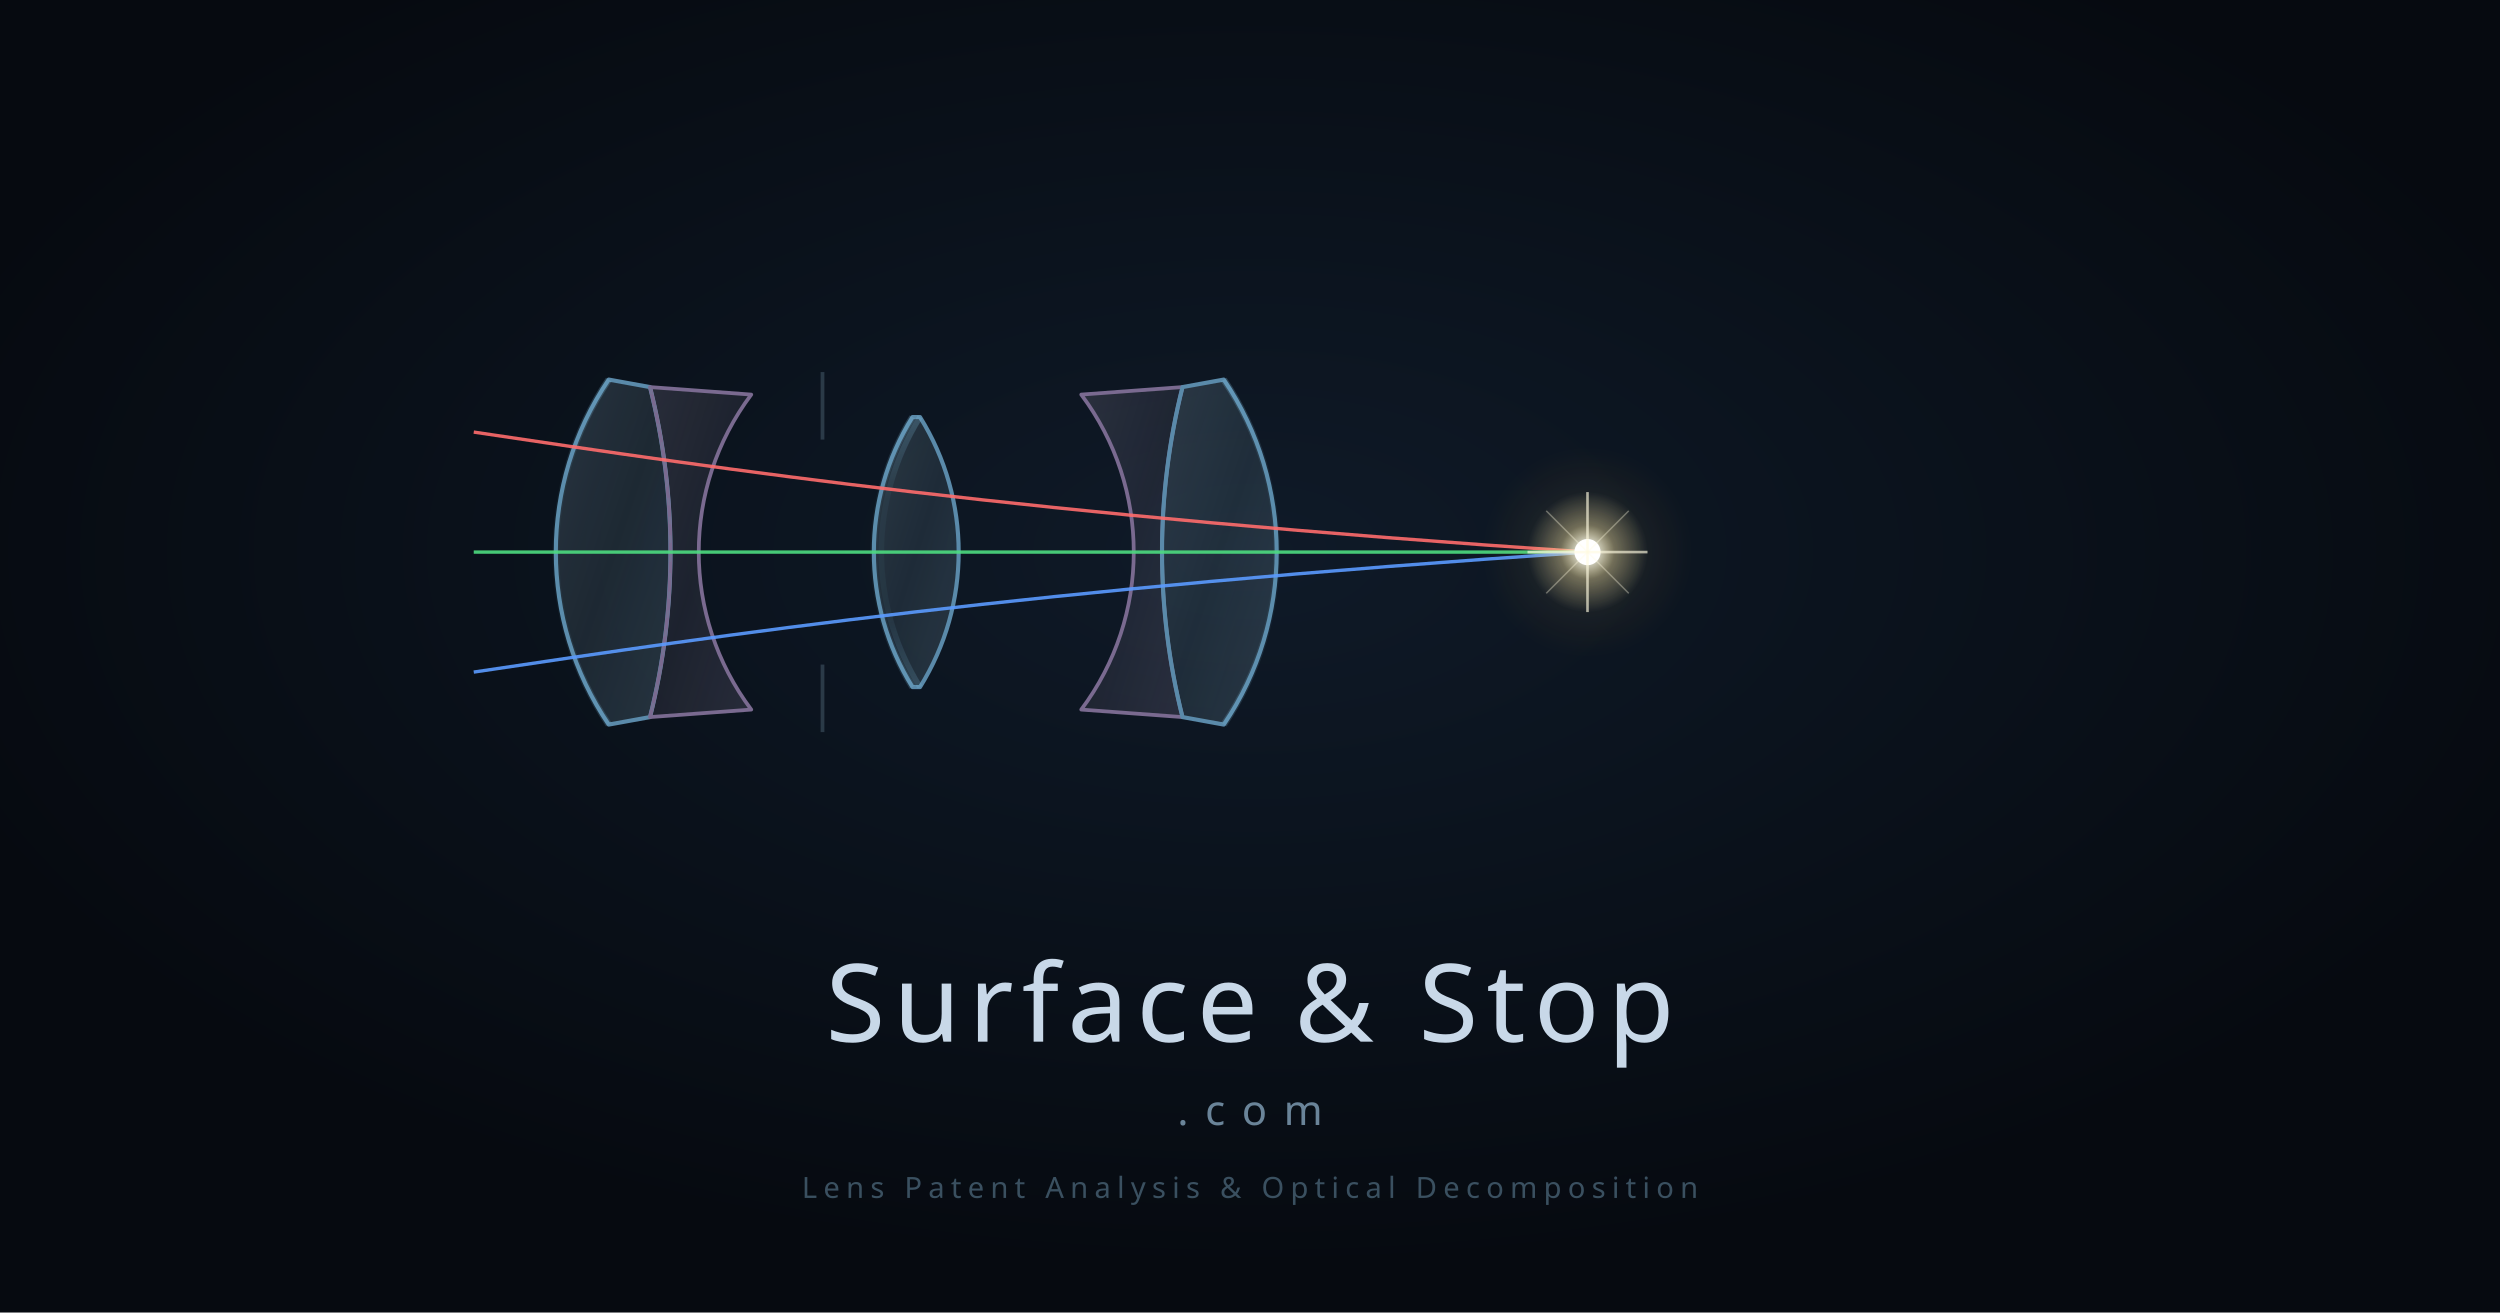
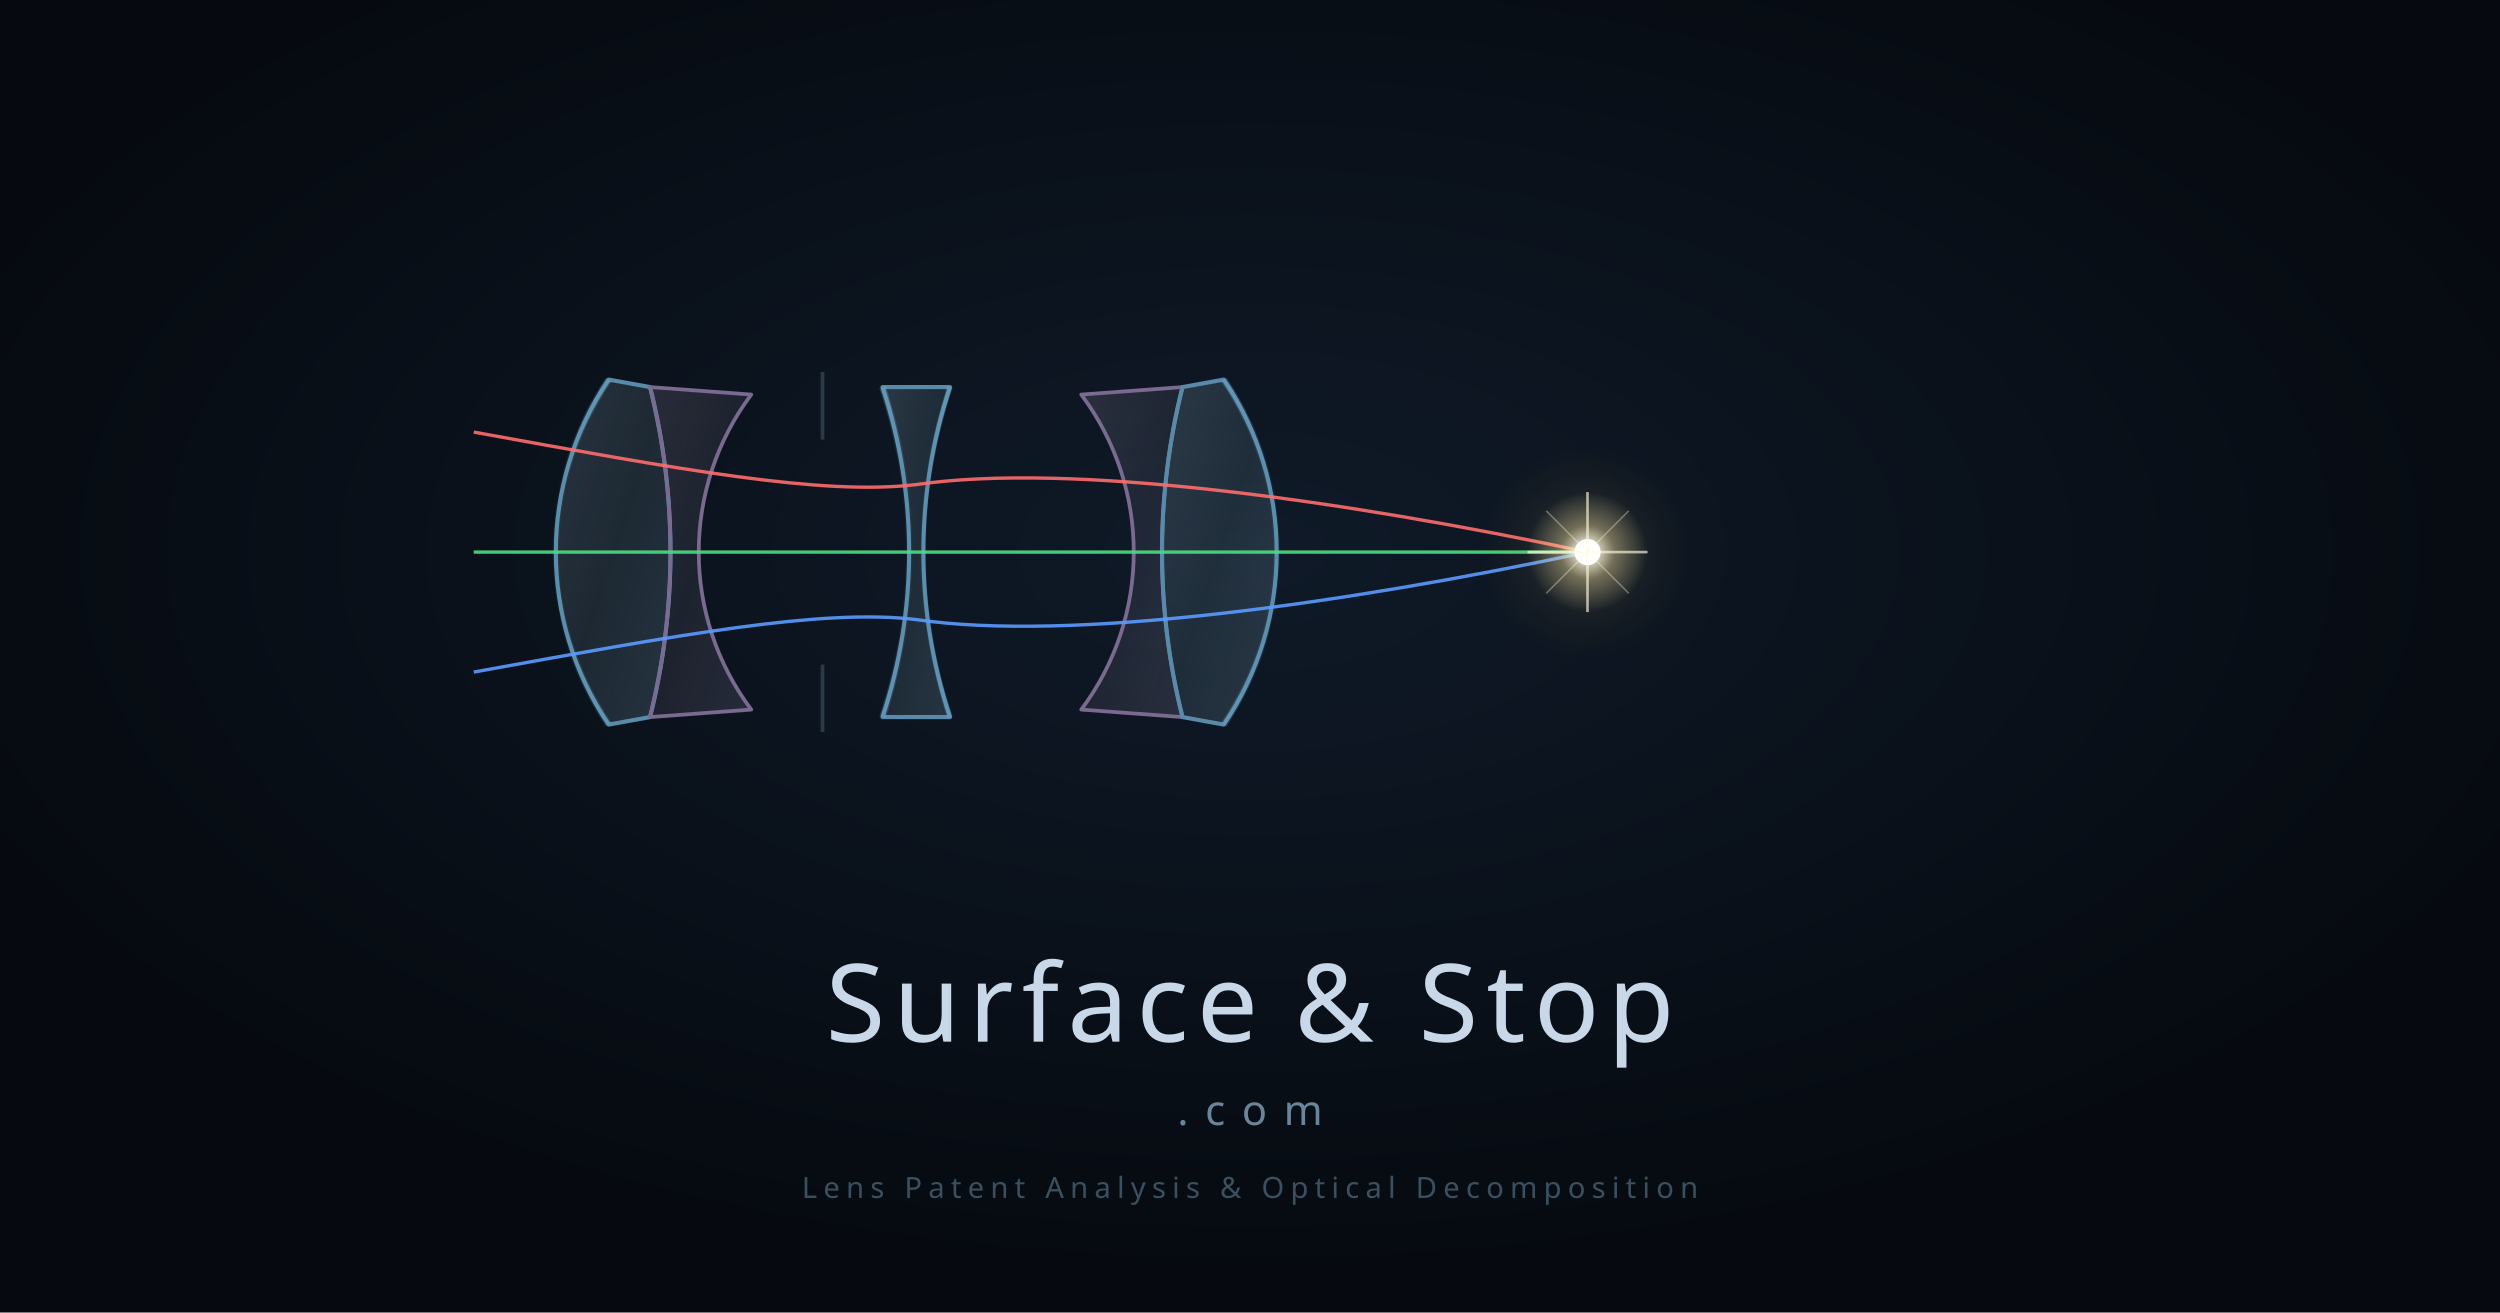
<svg xmlns="http://www.w3.org/2000/svg" viewBox="0 0 1200 630" width="1200" height="630">
  <defs>
    <linearGradient id="crown-glass" x1="0%" y1="0%" x2="100%" y2="100%">
      <stop offset="0%" stop-color="#b8d8e8" stop-opacity="0.18" />
      <stop offset="50%" stop-color="#a0c8d8" stop-opacity="0.12" />
      <stop offset="100%" stop-color="#90b8cc" stop-opacity="0.20" />
    </linearGradient>
    <linearGradient id="flint-glass" x1="0%" y1="0%" x2="100%" y2="100%">
      <stop offset="0%" stop-color="#c8b8d0" stop-opacity="0.16" />
      <stop offset="50%" stop-color="#b8a8c0" stop-opacity="0.10" />
      <stop offset="100%" stop-color="#a898b8" stop-opacity="0.18" />
    </linearGradient>
    <radialGradient id="flare" cx="50%" cy="50%" r="50%">
      <stop offset="0%" stop-color="#ffffff" stop-opacity="1" />
      <stop offset="20%" stop-color="#fffbe0" stop-opacity="0.85" />
      <stop offset="45%" stop-color="#ffeaa0" stop-opacity="0.4" />
      <stop offset="100%" stop-color="#ffeaa0" stop-opacity="0" />
    </radialGradient>
    <radialGradient id="flare-outer" cx="50%" cy="50%" r="50%">
      <stop offset="0%" stop-color="#ffffff" stop-opacity="0.2" />
      <stop offset="100%" stop-color="#ffaa00" stop-opacity="0" />
    </radialGradient>
    <linearGradient id="coating-reflect" x1="0%" y1="0%" x2="0%" y2="100%">
      <stop offset="0%" stop-color="#80c0e0" stop-opacity="0.25" />
      <stop offset="30%" stop-color="#80c0e0" stop-opacity="0.05" />
      <stop offset="70%" stop-color="#80c0e0" stop-opacity="0.05" />
      <stop offset="100%" stop-color="#80c0e0" stop-opacity="0.20" />
    </linearGradient>
    <radialGradient id="vignette" cx="50%" cy="42%" r="55%">
      <stop offset="0%" stop-color="#0f1a28" />
      <stop offset="100%" stop-color="#060a10" />
    </radialGradient>
  </defs>
  <rect width="1200" height="630" fill="url(#vignette)" />
  <g transform="translate(240, 265) scale(1.8)">
    <path d="M 29,-46 A 82,82 0 0 0 29,46 L 40,44 A 180,180 0 0 0 40,-44 Z" fill="url(#crown-glass)" stroke="#5a8aaa" stroke-width="1.1" stroke-linejoin="round" />
    <path d="M 29,-46 A 82,82 0 0 0 29,46" fill="none" stroke="url(#coating-reflect)" stroke-width="1.8" />
    <path d="M 40,-44 A 180,180 0 0 1 40,44 L 67,42 A 70,70 0 0 1 67,-42 Z" fill="url(#flint-glass)" stroke="#7a6a90" stroke-width="1" stroke-linejoin="round" />
    <path d="M 40,-44 A 180,180 0 0 1 40,44" fill="none" stroke="#6a809a" stroke-width="0.5" stroke-dasharray="2,3" opacity="0.4" />
-     <path d="M 110,-36 A 68,68 0 0 0 110,36 L 112,36 A 68,68 0 0 0 112,-36 Z" fill="url(#crown-glass)" stroke="#5a8aaa" stroke-width="1.1" stroke-linejoin="round" />
-     <path d="M 110,-36 A 68,68 0 0 0 110,36" fill="none" stroke="url(#coating-reflect)" stroke-width="1.8" />
-     <path d="M 112,-36 A 68,68 0 0 0 112,36" fill="none" stroke="url(#coating-reflect)" stroke-width="1.5" />
+     <path d="M 102,-44 A 140,140 0 0 1 102,44 L 120,44 A 140,140 0 0 1 120,-44 Z" fill="url(#crown-glass)" stroke="#5a8aaa" stroke-width="1.1" stroke-linejoin="round" />
+     <path d="M 102,-44 A 140,140 0 0 1 102,44" fill="none" stroke="url(#coating-reflect)" stroke-width="1.8" />
+     <path d="M 120,-44 A 140,140 0 0 0 120,44" fill="none" stroke="url(#coating-reflect)" stroke-width="1.5" />
    <path d="M 155,-42 A 70,70 0 0 1 155,42 L 182,44 A 180,180 0 0 1 182,-44 Z" fill="url(#flint-glass)" stroke="#7a6a90" stroke-width="1" stroke-linejoin="round" />
    <path d="M 182,-44 A 180,180 0 0 0 182,44" fill="none" stroke="#6a809a" stroke-width="0.5" stroke-dasharray="2,3" opacity="0.4" />
    <path d="M 182,-44 A 180,180 0 0 0 182,44 L 193,46 A 82,82 0 0 0 193,-46 Z" fill="url(#crown-glass)" stroke="#5a8aaa" stroke-width="1.1" stroke-linejoin="round" />
    <path d="M 193,-46 A 82,82 0 0 1 193,46" fill="none" stroke="url(#coating-reflect)" stroke-width="1.8" />
    <line x1="86" y1="-48" x2="86" y2="-30" stroke="#4a6070" stroke-width="1" opacity="0.5" />
    <line x1="86" y1="30" x2="86" y2="48" stroke="#4a6070" stroke-width="1" opacity="0.5" />
    <line x1="-7" y1="0" x2="300" y2="0" stroke="#2a3a4a" stroke-width="0.4" stroke-dasharray="4,7" opacity="0.2" />
-     <path d="M -7,-32 C 60,-22 140,-10 290,0" fill="none" stroke="#ff6b6b" stroke-width="0.9" opacity="0.9" />
+     <path d="M -7,-32 C 48,-22 86,-15 111,-18 C 152,-24 224,-14 290,0" fill="none" stroke="#ff6b6b" stroke-width="0.9" opacity="0.9" />
    <line x1="-7" y1="0" x2="290" y2="0" stroke="#4ddb7f" stroke-width="0.9" opacity="0.9" />
-     <path d="M -7,32 C 60,22 140,10 290,0" fill="none" stroke="#5a9aff" stroke-width="0.9" opacity="0.9" />
+     <path d="M -7,32 C 48,22 86,15 111,18 C 152,24 224,14 290,0" fill="none" stroke="#5a9aff" stroke-width="0.9" opacity="0.9" />
    <circle cx="290" cy="0" r="28" fill="url(#flare-outer)" opacity="0.6" />
    <circle cx="290" cy="0" r="16" fill="url(#flare)" opacity="0.9" />
    <circle cx="290" cy="0" r="3.5" fill="#ffffff" opacity="1" />
    <line x1="274" y1="0" x2="306" y2="0" stroke="#fffbe0" stroke-width="0.7" opacity="0.65" />
    <line x1="290" y1="-16" x2="290" y2="16" stroke="#fffbe0" stroke-width="0.7" opacity="0.65" />
    <line x1="279" y1="-11" x2="301" y2="11" stroke="#fffbe0" stroke-width="0.4" opacity="0.35" />
    <line x1="279" y1="11" x2="301" y2="-11" stroke="#fffbe0" stroke-width="0.4" opacity="0.35" />
  </g>
  <text x="600" y="500" font-family="'Gill Sans', 'Optima', 'Avenir', sans-serif" font-size="52" font-weight="300" letter-spacing="4" fill="#c8d8e8" text-anchor="middle">
    Surface <tspan font-weight="500">&amp; Stop</tspan>
  </text>
  <text x="600" y="540" font-family="'Gill Sans', 'Optima', 'Avenir', sans-serif" font-size="20" font-weight="300" letter-spacing="8" fill="#6a8499" text-anchor="middle">
    .com
  </text>
  <text x="600" y="575" font-family="'Gill Sans', 'Optima', 'Avenir', sans-serif" font-size="14" font-weight="300" letter-spacing="3" fill="#3a5060" text-anchor="middle">
    Lens Patent Analysis &amp; Optical Decomposition
  </text>
</svg>
